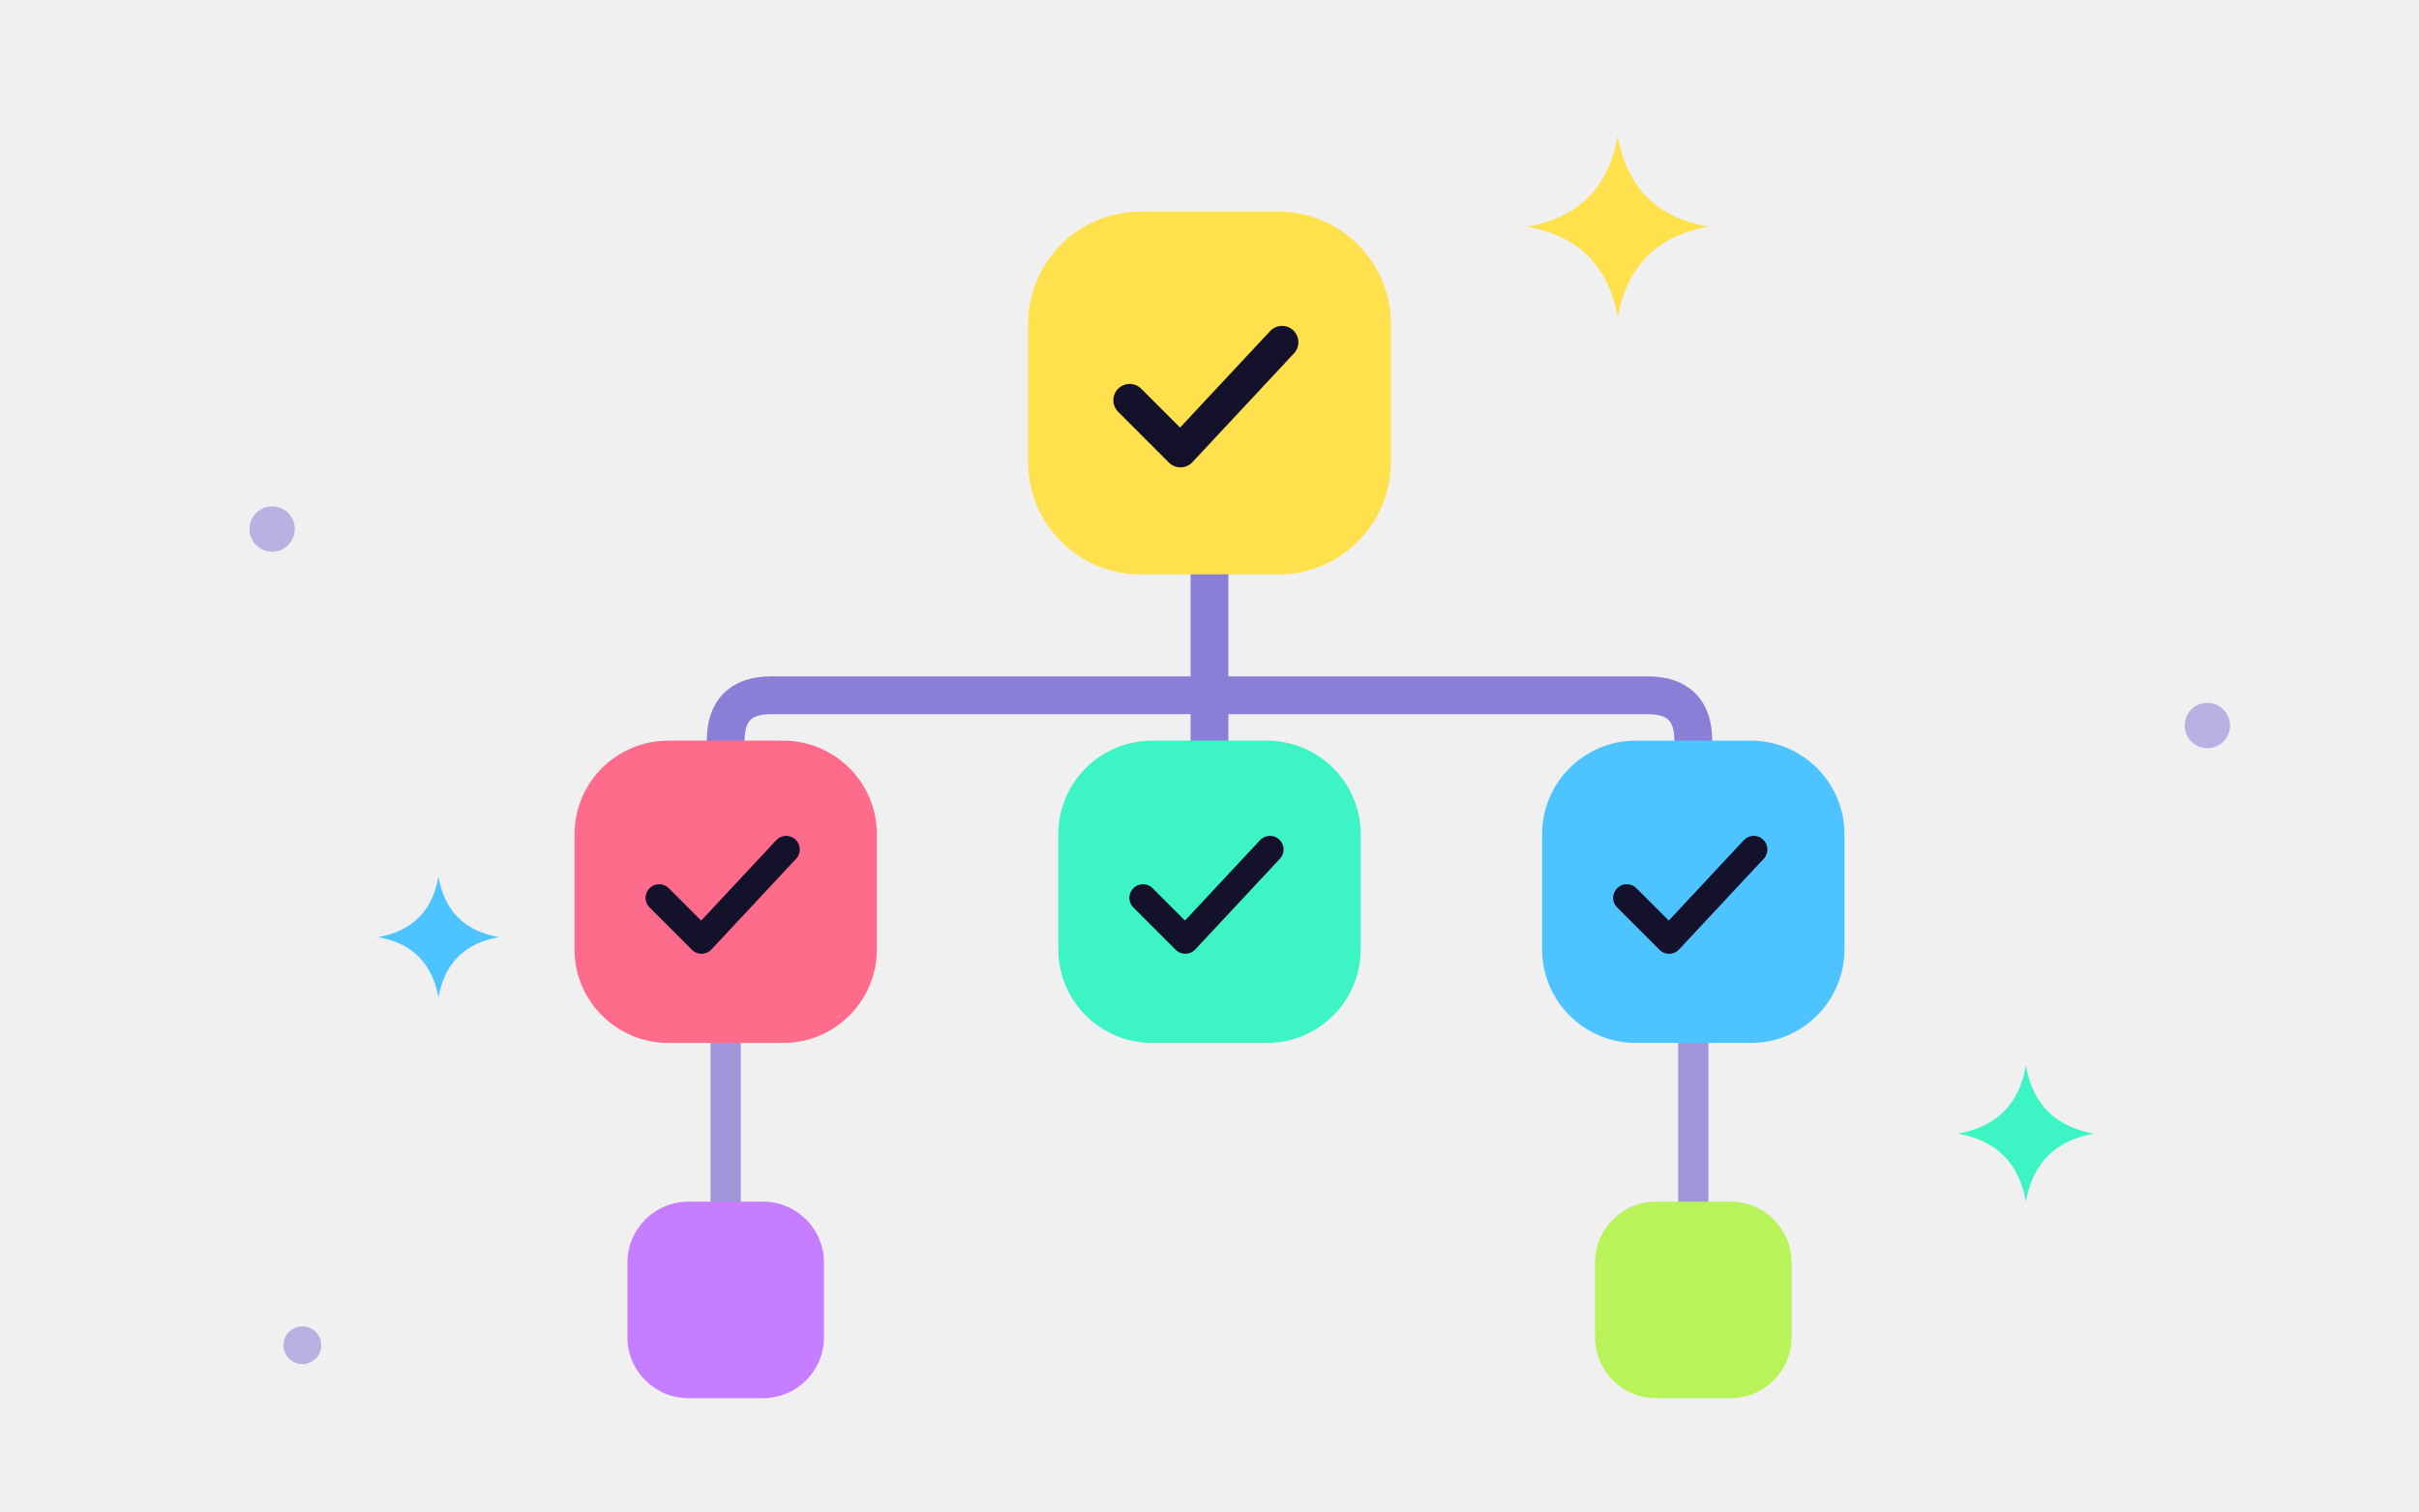
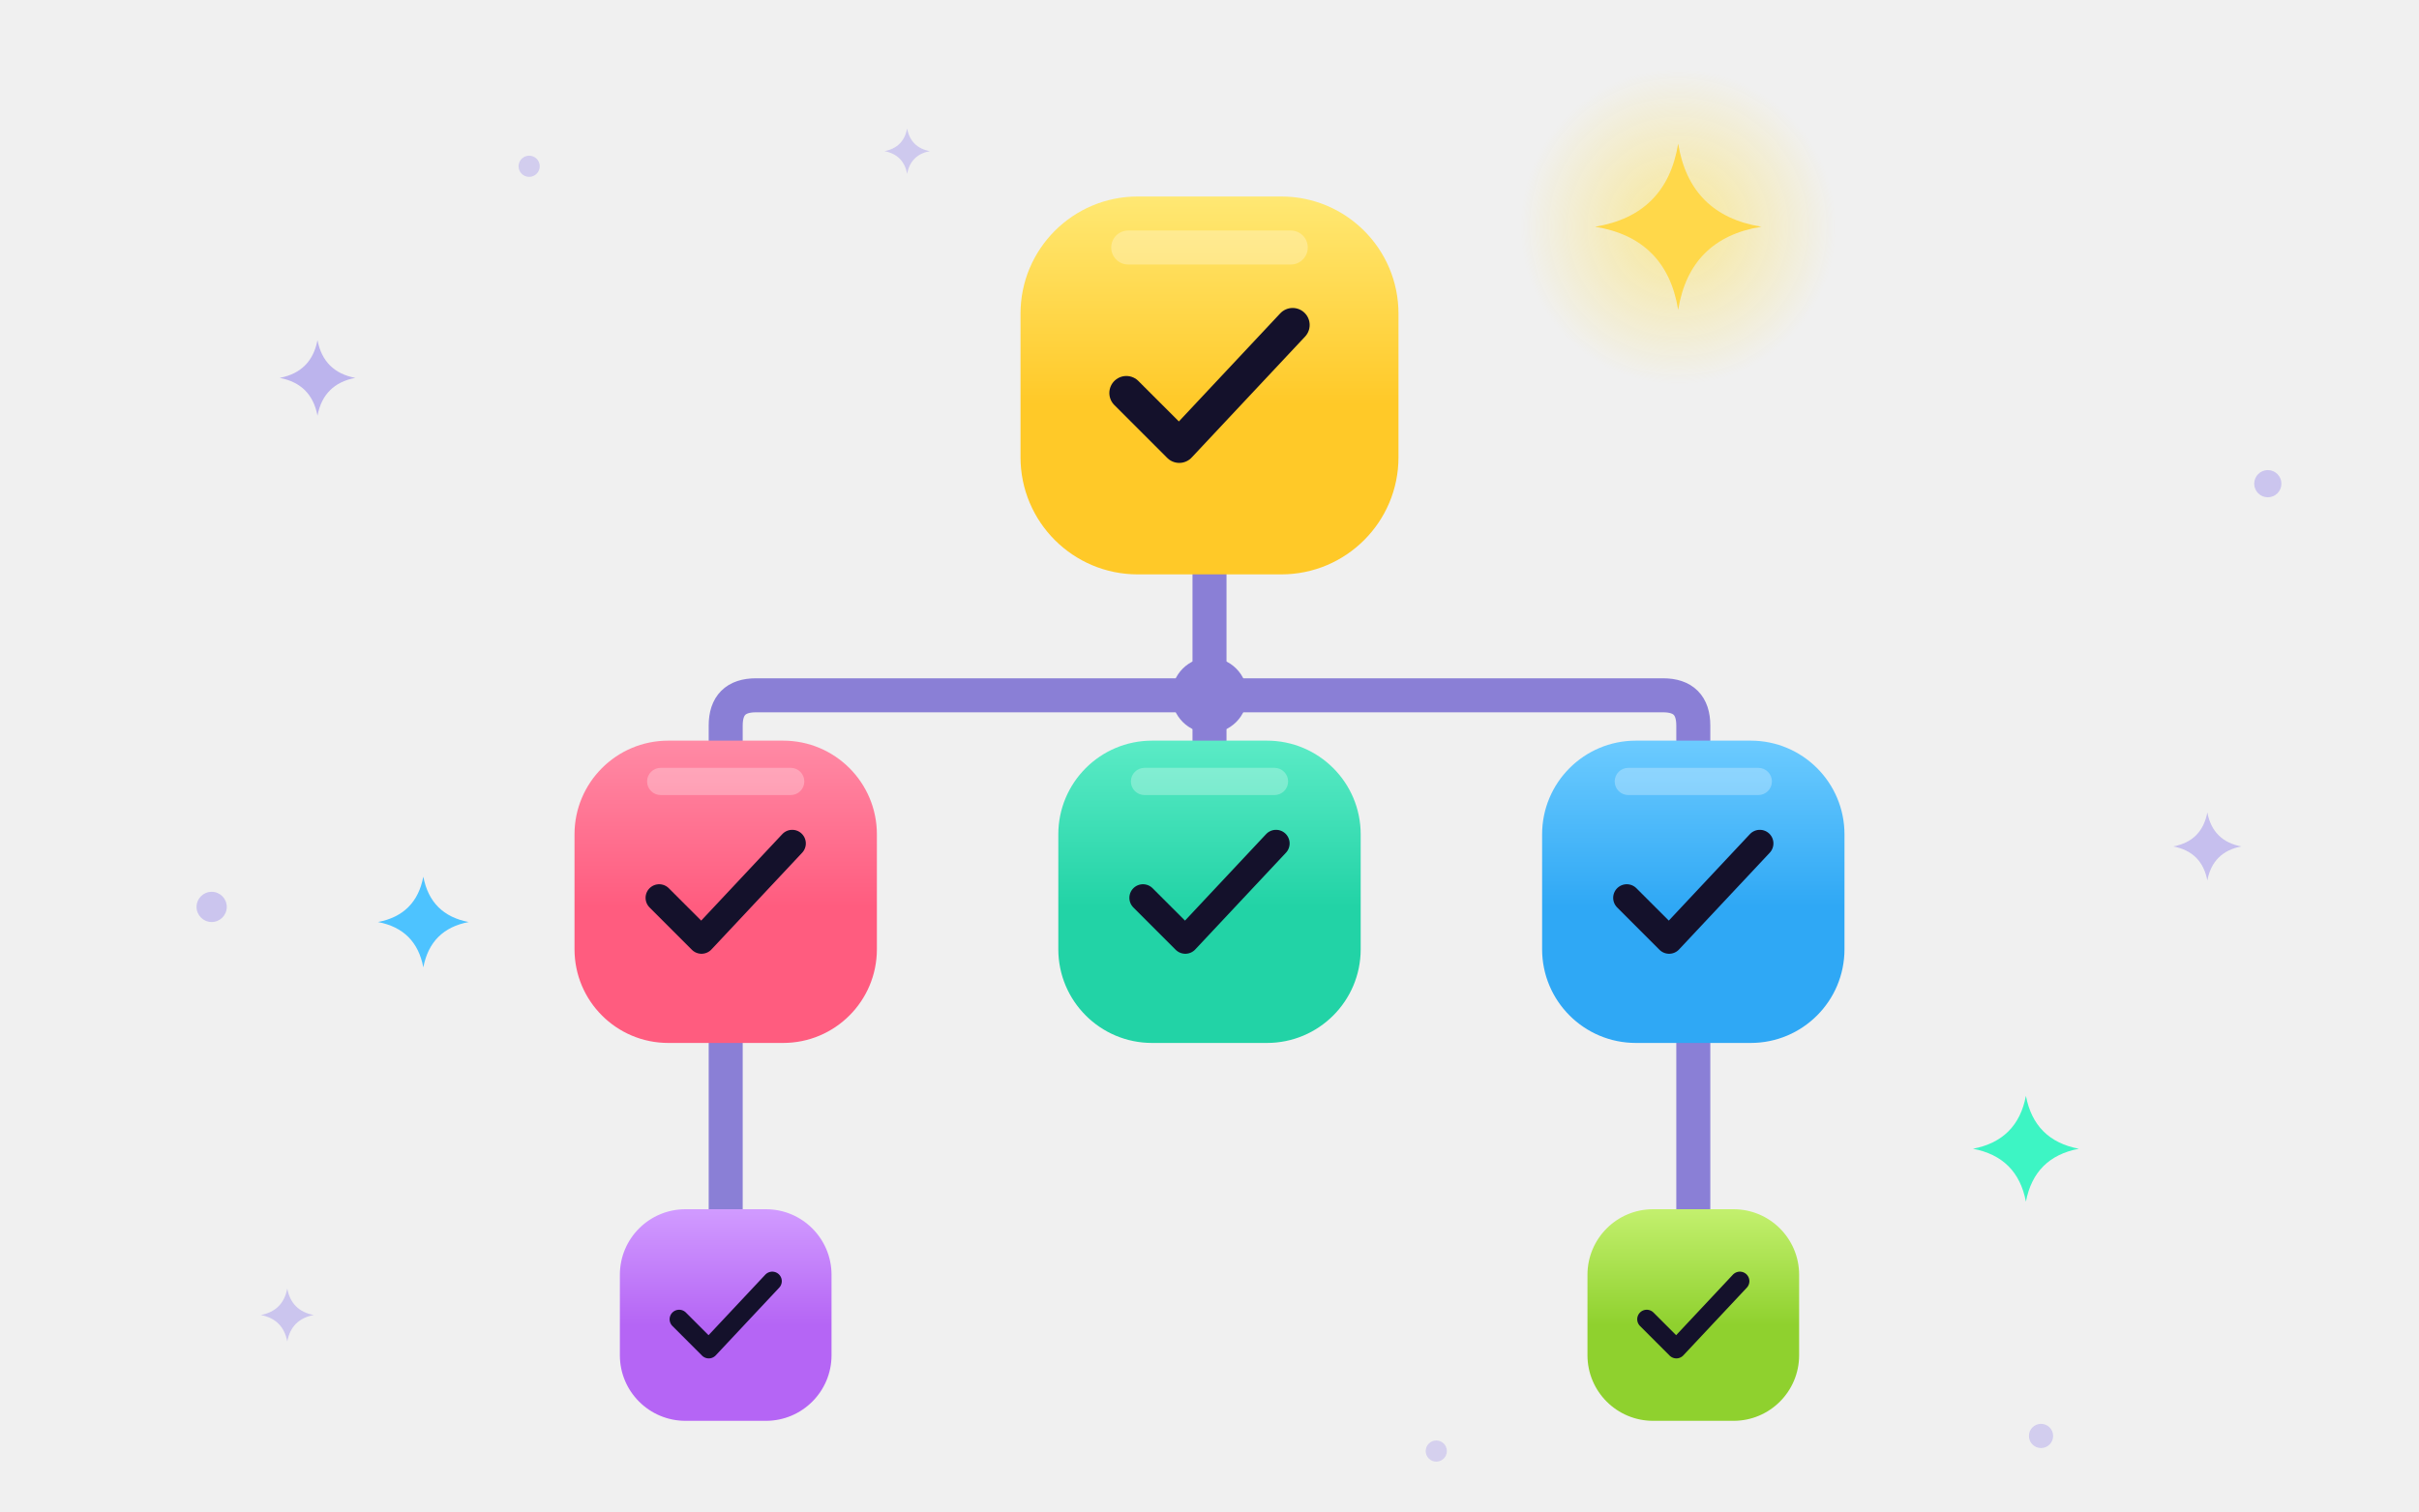
- <svg xmlns="http://www.w3.org/2000/svg" viewBox="0 0 320 200" role="img" aria-label="A fully completed project tree">
-   <circle cx="36" cy="70" r="3" fill="#8A7FD6" fill-opacity="0.55" />
-   <circle cx="292" cy="96" r="3" fill="#8A7FD6" fill-opacity="0.55" />
-   <circle cx="40" cy="178" r="2.5" fill="#8A7FD6" fill-opacity="0.55" />
-   <path d="M160 76V92" fill="none" stroke="#8A7FD6" stroke-opacity="1" stroke-width="5" stroke-linecap="round" stroke-linejoin="round" />
-   <path d="M96 98Q96 92 102 92H218Q224 92 224 98M160 92V98" fill="none" stroke="#8A7FD6" stroke-opacity="1" stroke-width="5" stroke-linecap="round" stroke-linejoin="round" />
-   <path d="M96 138V159M224 138V159" fill="none" stroke="#8A7FD6" stroke-opacity="0.8" stroke-width="4" stroke-linecap="round" stroke-linejoin="round" />
-   <rect x="136" y="28" width="48" height="48" rx="14.88" fill="#FFE14D" />
-   <path d="M149.44 52.96l6.72 6.72 13.44-14.4" fill="none" stroke="#14112B" stroke-width="4.32" stroke-linecap="round" stroke-linejoin="round" />
-   <rect x="76" y="98" width="40" height="40" rx="12.4" fill="#FF6B8B" />
-   <path d="M87.2 118.8l5.6 5.6 11.2-12" fill="none" stroke="#14112B" stroke-width="3.6" stroke-linecap="round" stroke-linejoin="round" />
-   <rect x="140" y="98" width="40" height="40" rx="12.4" fill="#3DF5C4" />
-   <path d="M151.2 118.8l5.6 5.6 11.2-12" fill="none" stroke="#14112B" stroke-width="3.6" stroke-linecap="round" stroke-linejoin="round" />
-   <rect x="204" y="98" width="40" height="40" rx="12.4" fill="#4DC3FF" />
-   <path d="M215.2 118.8l5.6 5.6 11.2-12" fill="none" stroke="#14112B" stroke-width="3.6" stroke-linecap="round" stroke-linejoin="round" />
-   <rect x="83" y="159" width="26" height="26" rx="8.06" fill="#C77DFF" />
-   <rect x="211" y="159" width="26" height="26" rx="8.06" fill="#B8F35A" />
-   <path d="M214 18Q215.8 28.2 226 30Q215.8 31.8 214 42Q212.2 31.8 202 30Q212.2 28.2 214 18Z" fill="#FFE14D" />
-   <path d="M268 141Q269.35 148.65 277 150Q269.35 151.35 268 159Q266.65 151.35 259 150Q266.65 148.65 268 141Z" fill="#3DF5C4" />
-   <path d="M58 116Q59.2 122.8 66 124Q59.2 125.2 58 132Q56.8 125.2 50 124Q56.8 122.8 58 116Z" fill="#4DC3FF" />
+ <svg xmlns="http://www.w3.org/2000/svg" viewBox="0 0 320 200" role="img" aria-label="A project tree where every node is complete">
+   <defs>
+     <linearGradient id="yellow" x1="0" y1="0" x2="0" y2="1">
+       <stop offset="0" stop-color="#FFE873" />
+       <stop offset="0.55" stop-color="#FFC928" />
+     </linearGradient>
+     <linearGradient id="pink" x1="0" y1="0" x2="0" y2="1">
+       <stop offset="0" stop-color="#FF8AA5" />
+       <stop offset="0.55" stop-color="#FF5C7F" />
+     </linearGradient>
+     <linearGradient id="mint" x1="0" y1="0" x2="0" y2="1">
+       <stop offset="0" stop-color="#5BEBC6" />
+       <stop offset="0.55" stop-color="#22D3A6" />
+     </linearGradient>
+     <linearGradient id="blue" x1="0" y1="0" x2="0" y2="1">
+       <stop offset="0" stop-color="#6CCBFF" />
+       <stop offset="0.55" stop-color="#2FA8F5" />
+     </linearGradient>
+     <linearGradient id="violet" x1="0" y1="0" x2="0" y2="1">
+       <stop offset="0" stop-color="#D19BFF" />
+       <stop offset="0.55" stop-color="#B565F5" />
+     </linearGradient>
+     <linearGradient id="lime" x1="0" y1="0" x2="0" y2="1">
+       <stop offset="0" stop-color="#C3F06E" />
+       <stop offset="0.55" stop-color="#8FD12E" />
+     </linearGradient>
+     <radialGradient id="glow">
+       <stop offset="0" stop-color="#FFE14D" stop-opacity="0.55" />
+       <stop offset="1" stop-color="#FFE14D" stop-opacity="0" />
+     </radialGradient>
+   </defs>
+   <g fill="#B3A9EC">
+     <path d="M42 45Q42.8 49.2 47 50Q42.8 50.8 42 55Q41.2 50.8 37 50Q41.2 49.2 42 45Z" opacity="0.85" />
+     <path d="M292 107.5Q292.72 111.28 296.5 112Q292.72 112.72 292 116.5Q291.28 112.72 287.5 112Q291.28 111.28 292 107.5Z" opacity="0.7" />
+     <path d="M38 170.5Q38.56 173.44 41.5 174Q38.56 174.56 38 177.5Q37.44 174.56 34.5 174Q37.44 173.44 38 170.5Z" opacity="0.6" />
+     <path d="M120 17Q120.48 19.52 123 20Q120.48 20.48 120 23Q119.52 20.48 117 20Q119.52 19.52 120 17Z" opacity="0.55" />
+     <circle cx="28" cy="120" r="2" opacity="0.6" />
+     <circle cx="300" cy="64" r="1.8" opacity="0.6" />
+     <circle cx="270" cy="190" r="1.6" opacity="0.5" />
+     <circle cx="190" cy="192" r="1.4" opacity="0.45" />
+     <circle cx="70" cy="22" r="1.4" opacity="0.5" />
+   </g>
+   <circle cx="222" cy="30" r="20.9" fill="url(#glow)" />
+   <path d="M222 19Q223.54 28.46 233 30Q223.54 31.54 222 41Q220.46 31.54 211 30Q220.46 28.46 222 19Z" fill="#FFD84A" />
+   <path d="M268 145Q269.12 150.88 275 152Q269.12 153.12 268 159Q266.88 153.12 261 152Q266.88 150.88 268 145Z" fill="#3DF5C4" />
+   <path d="M56 116Q56.96 121.04 62 122Q56.96 122.96 56 128Q55.04 122.96 50 122Q55.04 121.04 56 116Z" fill="#4DC3FF" />
+   <path d="M160 76V92M96 98V96Q96 92 100 92H220Q224 92 224 96V98M160 92V98" fill="none" stroke="#8A7FD6" stroke-width="4.5" stroke-linecap="round" stroke-linejoin="round" />
+   <circle cx="160" cy="92" r="5" fill="#8A7FD6" />
+   <path d="M96 138V160M224 138V160" fill="none" stroke="#8A7FD6" stroke-width="4.5" stroke-linecap="round" stroke-linejoin="round" />
+   <rect x="135" y="26" width="50" height="50" rx="15.5" fill="url(#yellow)" />
+   <rect x="147" y="30.5" width="26" height="4.5" rx="2.25" fill="#FFFFFF" opacity="0.28" />
+   <path d="M149 52l7 7 15 -16" fill="none" stroke="#14112B" stroke-width="4.5" stroke-linecap="round" stroke-linejoin="round" />
+   <rect x="76" y="98" width="40" height="40" rx="12.4" fill="url(#pink)" />
+   <rect x="85.6" y="101.6" width="20.8" height="3.6" rx="1.8" fill="#FFFFFF" opacity="0.28" />
+   <path d="M87.2 118.8l5.6 5.6 12 -12.8" fill="none" stroke="#14112B" stroke-width="3.6" stroke-linecap="round" stroke-linejoin="round" />
+   <rect x="140" y="98" width="40" height="40" rx="12.4" fill="url(#mint)" />
+   <rect x="149.6" y="101.6" width="20.8" height="3.6" rx="1.8" fill="#FFFFFF" opacity="0.28" />
+   <path d="M151.2 118.8l5.6 5.6 12 -12.8" fill="none" stroke="#14112B" stroke-width="3.6" stroke-linecap="round" stroke-linejoin="round" />
+   <rect x="204" y="98" width="40" height="40" rx="12.4" fill="url(#blue)" />
+   <rect x="213.6" y="101.6" width="20.8" height="3.6" rx="1.8" fill="#FFFFFF" opacity="0.28" />
+   <path d="M215.2 118.8l5.6 5.6 12 -12.8" fill="none" stroke="#14112B" stroke-width="3.6" stroke-linecap="round" stroke-linejoin="round" />
+   <rect x="82" y="160" width="28" height="28" rx="8.68" fill="url(#violet)" />
+   <path d="M89.84 174.56l3.92 3.92 8.4 -8.96" fill="none" stroke="#14112B" stroke-width="2.52" stroke-linecap="round" stroke-linejoin="round" />
+   <rect x="210" y="160" width="28" height="28" rx="8.68" fill="url(#lime)" />
+   <path d="M217.84 174.56l3.92 3.92 8.4 -8.96" fill="none" stroke="#14112B" stroke-width="2.52" stroke-linecap="round" stroke-linejoin="round" />
</svg>
